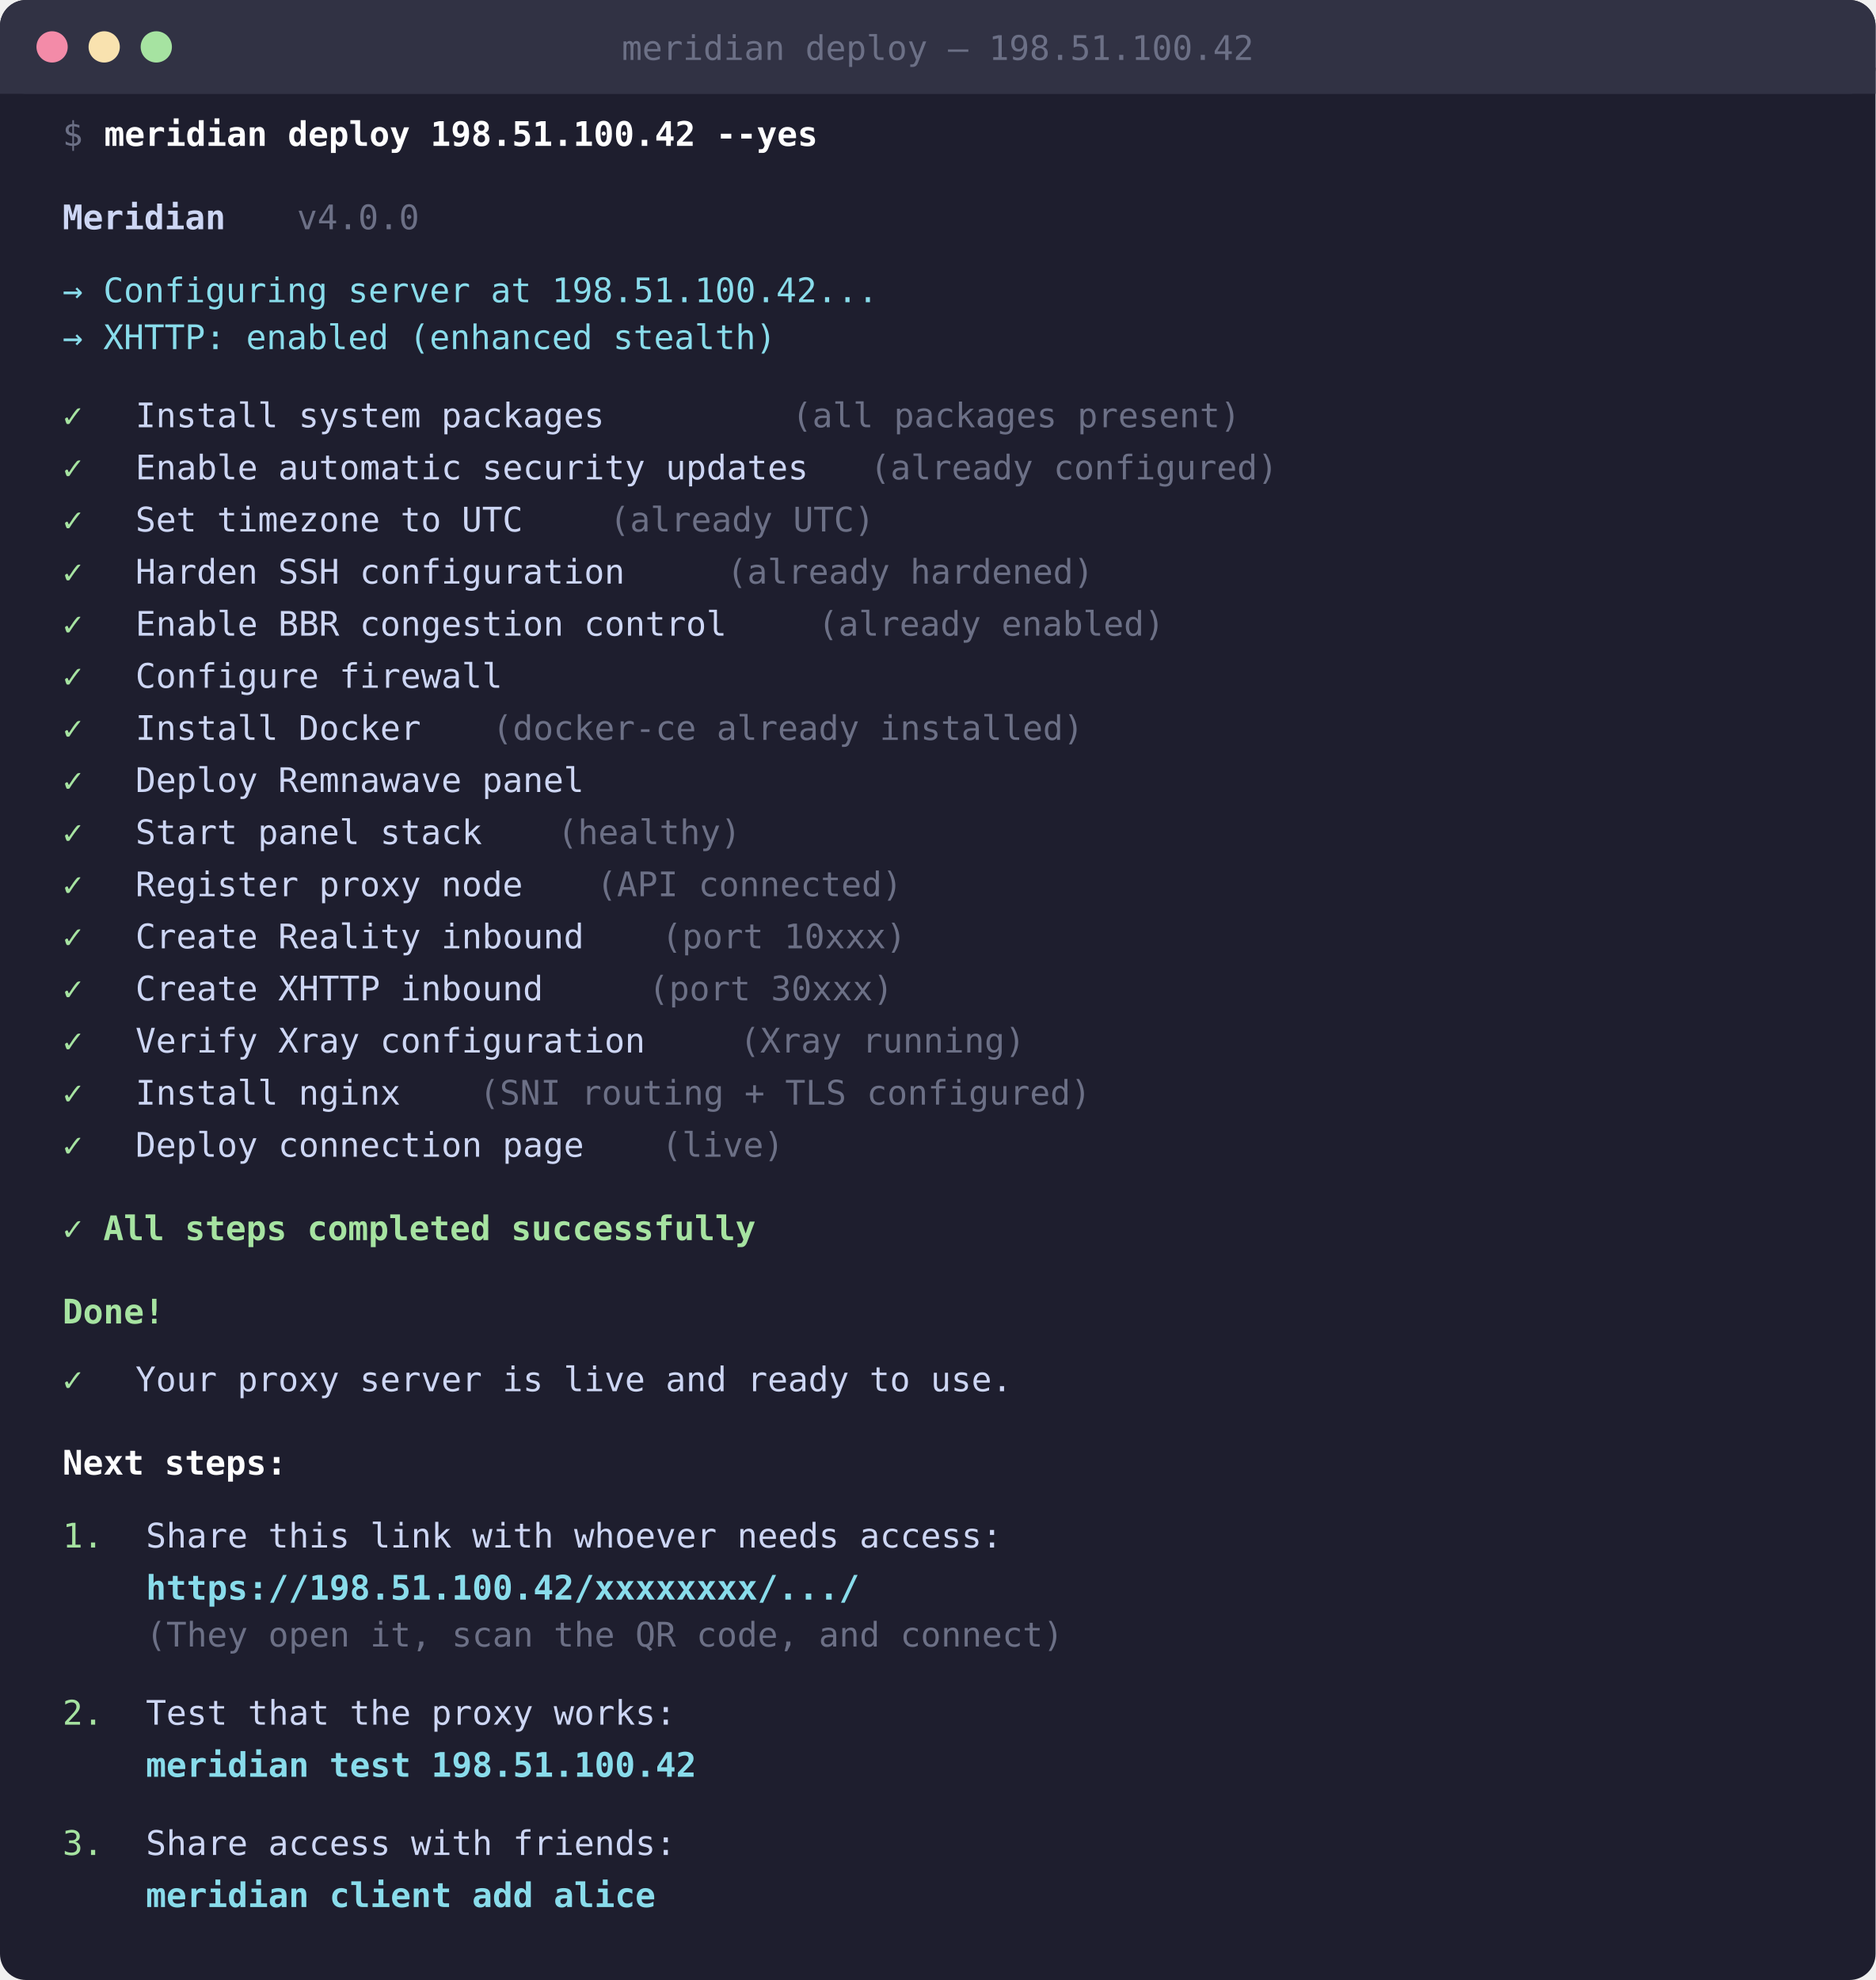
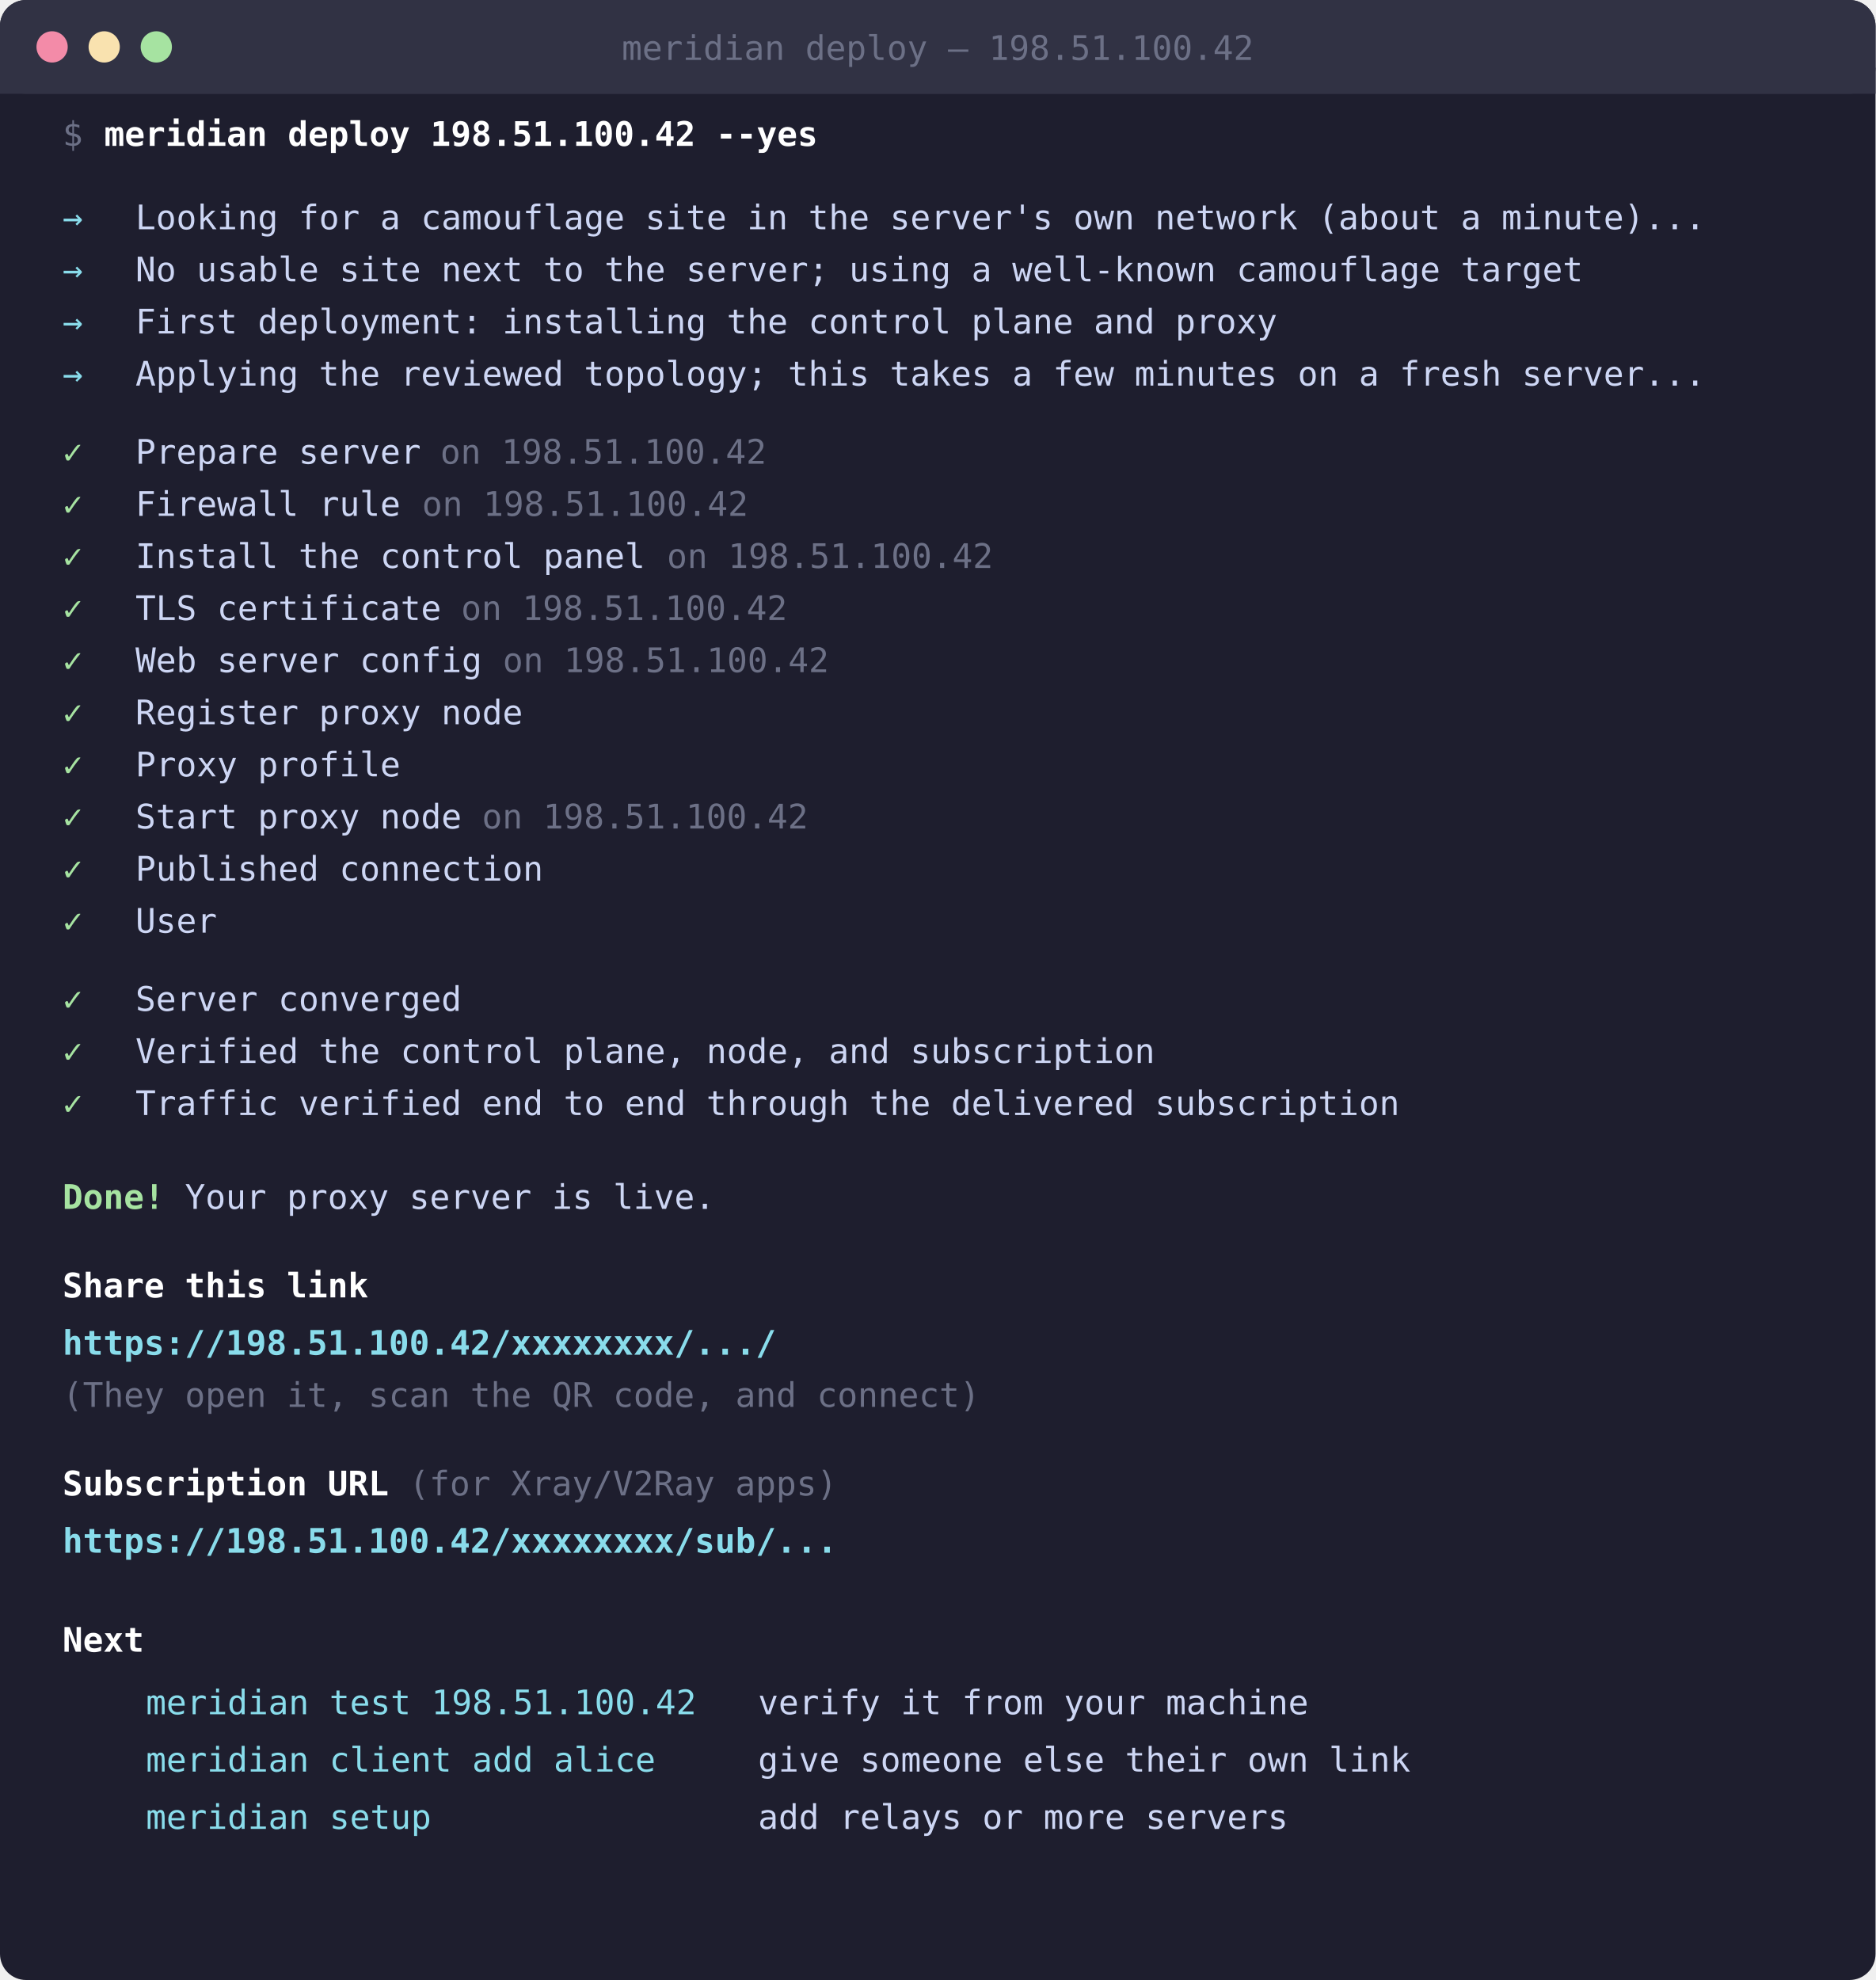
<svg xmlns="http://www.w3.org/2000/svg" width="720" height="760" viewBox="0 0 720 760">
  <defs>
    <style>
      .t { font-family: 'JetBrains Mono', 'SF Mono', 'Menlo', 'Monaco', 'Consolas', monospace; font-size: 13px; }
      .tb { font-family: 'JetBrains Mono', 'SF Mono', 'Menlo', 'Monaco', 'Consolas', monospace; font-size: 13px; font-weight: 700; }
      .g { fill: #a6e3a1; }
      .c { fill: #89dceb; }
      .w { fill: #cdd6f4; }
      .bw { fill: #ffffff; }
      .d { fill: #6c7086; }
    </style>
  </defs>
  <rect width="720" height="760" rx="10" ry="10" fill="#1e1e2e" />
  <rect width="720" height="36" rx="10" ry="10" fill="#313244" />
  <rect y="26" width="720" height="10" fill="#313244" />
  <circle cx="20" cy="18" r="6" fill="#f38ba8" />
  <circle cx="40" cy="18" r="6" fill="#f9e2af" />
  <circle cx="60" cy="18" r="6" fill="#a6e3a1" />
  <text x="360" y="23" text-anchor="middle" class="t d">meridian deploy — 198.51.100.42</text>
  <g transform="translate(24, 56)">
    <text y="0" class="t d">$</text>
    <text x="16" y="0" class="tb bw">meridian deploy 198.51.100.42 --yes</text>
-     <text x="0" y="32" class="tb w">  Meridian</text>
-     <text x="90" y="32" class="t d">v4.0.0</text>
-     <text x="0" y="60" class="t c">  → Configuring server at 198.51.100.42...</text>
-     <text x="0" y="78" class="t c">  → XHTTP: enabled (enhanced stealth)</text>
-     <text x="0" y="108" class="t g">  ✓</text>
-     <text x="28" y="108" class="t w">Install system packages</text>
-     <text x="280" y="108" class="t d">(all packages present)</text>
-     <text x="0" y="128" class="t g">  ✓</text>
-     <text x="28" y="128" class="t w">Enable automatic security updates</text>
-     <text x="310" y="128" class="t d">(already configured)</text>
-     <text x="0" y="148" class="t g">  ✓</text>
-     <text x="28" y="148" class="t w">Set timezone to UTC</text>
-     <text x="210" y="148" class="t d">(already UTC)</text>
-     <text x="0" y="168" class="t g">  ✓</text>
-     <text x="28" y="168" class="t w">Harden SSH configuration</text>
-     <text x="255" y="168" class="t d">(already hardened)</text>
-     <text x="0" y="188" class="t g">  ✓</text>
-     <text x="28" y="188" class="t w">Enable BBR congestion control</text>
-     <text x="290" y="188" class="t d">(already enabled)</text>
-     <text x="0" y="208" class="t g">  ✓</text>
-     <text x="28" y="208" class="t w">Configure firewall</text>
-     <text x="0" y="228" class="t g">  ✓</text>
-     <text x="28" y="228" class="t w">Install Docker</text>
-     <text x="165" y="228" class="t d">(docker-ce already installed)</text>
-     <text x="0" y="248" class="t g">  ✓</text>
-     <text x="28" y="248" class="t w">Deploy Remnawave panel</text>
-     <text x="0" y="268" class="t g">  ✓</text>
-     <text x="28" y="268" class="t w">Start panel stack</text>
-     <text x="190" y="268" class="t d">(healthy)</text>
-     <text x="0" y="288" class="t g">  ✓</text>
-     <text x="28" y="288" class="t w">Register proxy node</text>
-     <text x="205" y="288" class="t d">(API connected)</text>
-     <text x="0" y="308" class="t g">  ✓</text>
-     <text x="28" y="308" class="t w">Create Reality inbound</text>
-     <text x="230" y="308" class="t d">(port 10xxx)</text>
-     <text x="0" y="328" class="t g">  ✓</text>
-     <text x="28" y="328" class="t w">Create XHTTP inbound</text>
-     <text x="225" y="328" class="t d">(port 30xxx)</text>
-     <text x="0" y="348" class="t g">  ✓</text>
-     <text x="28" y="348" class="t w">Verify Xray configuration</text>
-     <text x="260" y="348" class="t d">(Xray running)</text>
-     <text x="0" y="368" class="t g">  ✓</text>
-     <text x="28" y="368" class="t w">Install nginx</text>
-     <text x="160" y="368" class="t d">(SNI routing + TLS configured)</text>
-     <text x="0" y="388" class="t g">  ✓</text>
-     <text x="28" y="388" class="t w">Deploy connection page</text>
-     <text x="230" y="388" class="t d">(live)</text>
-     <text x="0" y="420" class="tb g">  ✓ All steps completed successfully</text>
-     <text x="0" y="452" class="tb g">  Done!</text>
-     <text x="0" y="478" class="t g">  ✓</text>
-     <text x="28" y="478" class="t w">Your proxy server is live and ready to use.</text>
-     <text x="0" y="510" class="tb bw">  Next steps:</text>
-     <text x="0" y="538" class="t g">  1.</text>
-     <text x="32" y="538" class="t w">Share this link with whoever needs access:</text>
-     <text x="32" y="558" class="tb c">     https://198.51.100.42/xxxxxxxx/.../</text>
-     <text x="32" y="576" class="t d">     (They open it, scan the QR code, and connect)</text>
-     <text x="0" y="606" class="t g">  2.</text>
-     <text x="32" y="606" class="t w">Test that the proxy works:</text>
-     <text x="32" y="626" class="tb c">     meridian test 198.51.100.42</text>
-     <text x="0" y="656" class="t g">  3.</text>
-     <text x="32" y="656" class="t w">Share access with friends:</text>
-     <text x="32" y="676" class="tb c">     meridian client add alice</text>
+     <text x="0" y="32" class="t c">  →</text>
+     <text x="28" y="32" class="t w">Looking for a camouflage site in the server's own network (about a minute)...</text>
+     <text x="0" y="52" class="t c">  →</text>
+     <text x="28" y="52" class="t w">No usable site next to the server; using a well-known camouflage target</text>
+     <text x="0" y="72" class="t c">  →</text>
+     <text x="28" y="72" class="t w">First deployment: installing the control plane and proxy</text>
+     <text x="0" y="92" class="t c">  →</text>
+     <text x="28" y="92" class="t w">Applying the reviewed topology; this takes a few minutes on a fresh server...</text>
+     <text x="0" y="122" class="t g">  ✓</text>
+     <text x="28" y="122" class="t w">Prepare server</text>
+     <text x="145" y="122" class="t d">on 198.51.100.42</text>
+     <text x="0" y="142" class="t g">  ✓</text>
+     <text x="28" y="142" class="t w">Firewall rule</text>
+     <text x="138" y="142" class="t d">on 198.51.100.42</text>
+     <text x="0" y="162" class="t g">  ✓</text>
+     <text x="28" y="162" class="t w">Install the control panel</text>
+     <text x="232" y="162" class="t d">on 198.51.100.42</text>
+     <text x="0" y="182" class="t g">  ✓</text>
+     <text x="28" y="182" class="t w">TLS certificate</text>
+     <text x="153" y="182" class="t d">on 198.51.100.42</text>
+     <text x="0" y="202" class="t g">  ✓</text>
+     <text x="28" y="202" class="t w">Web server config</text>
+     <text x="169" y="202" class="t d">on 198.51.100.42</text>
+     <text x="0" y="222" class="t g">  ✓</text>
+     <text x="28" y="222" class="t w">Register proxy node</text>
+     <text x="0" y="242" class="t g">  ✓</text>
+     <text x="28" y="242" class="t w">Proxy profile</text>
+     <text x="0" y="262" class="t g">  ✓</text>
+     <text x="28" y="262" class="t w">Start proxy node</text>
+     <text x="161" y="262" class="t d">on 198.51.100.42</text>
+     <text x="0" y="282" class="t g">  ✓</text>
+     <text x="28" y="282" class="t w">Published connection</text>
+     <text x="0" y="302" class="t g">  ✓</text>
+     <text x="28" y="302" class="t w">User</text>
+     <text x="0" y="332" class="t g">  ✓</text>
+     <text x="28" y="332" class="t w">Server converged</text>
+     <text x="0" y="352" class="t g">  ✓</text>
+     <text x="28" y="352" class="t w">Verified the control plane, node, and subscription</text>
+     <text x="0" y="372" class="t g">  ✓</text>
+     <text x="28" y="372" class="t w">Traffic verified end to end through the delivered subscription</text>
+     <text x="0" y="408" class="tb g">  Done!</text>
+     <text x="47" y="408" class="t w">Your proxy server is live.</text>
+     <text x="0" y="442" class="tb bw">  Share this link</text>
+     <text x="0" y="464" class="tb c">  https://198.51.100.42/xxxxxxxx/.../</text>
+     <text x="0" y="484" class="t d">  (They open it, scan the QR code, and connect)</text>
+     <text x="0" y="518" class="tb bw">  Subscription URL</text>
+     <text x="133" y="518" class="t d">(for Xray/V2Ray apps)</text>
+     <text x="0" y="540" class="tb c">  https://198.51.100.42/xxxxxxxx/sub/...</text>
+     <text x="0" y="578" class="tb bw">  Next</text>
+     <text x="32" y="602" class="t c">meridian test 198.51.100.42</text>
+     <text x="267" y="602" class="t w">verify it from your machine</text>
+     <text x="32" y="624" class="t c">meridian client add alice</text>
+     <text x="267" y="624" class="t w">give someone else their own link</text>
+     <text x="32" y="646" class="t c">meridian setup</text>
+     <text x="267" y="646" class="t w">add relays or more servers</text>
  </g>
</svg>
